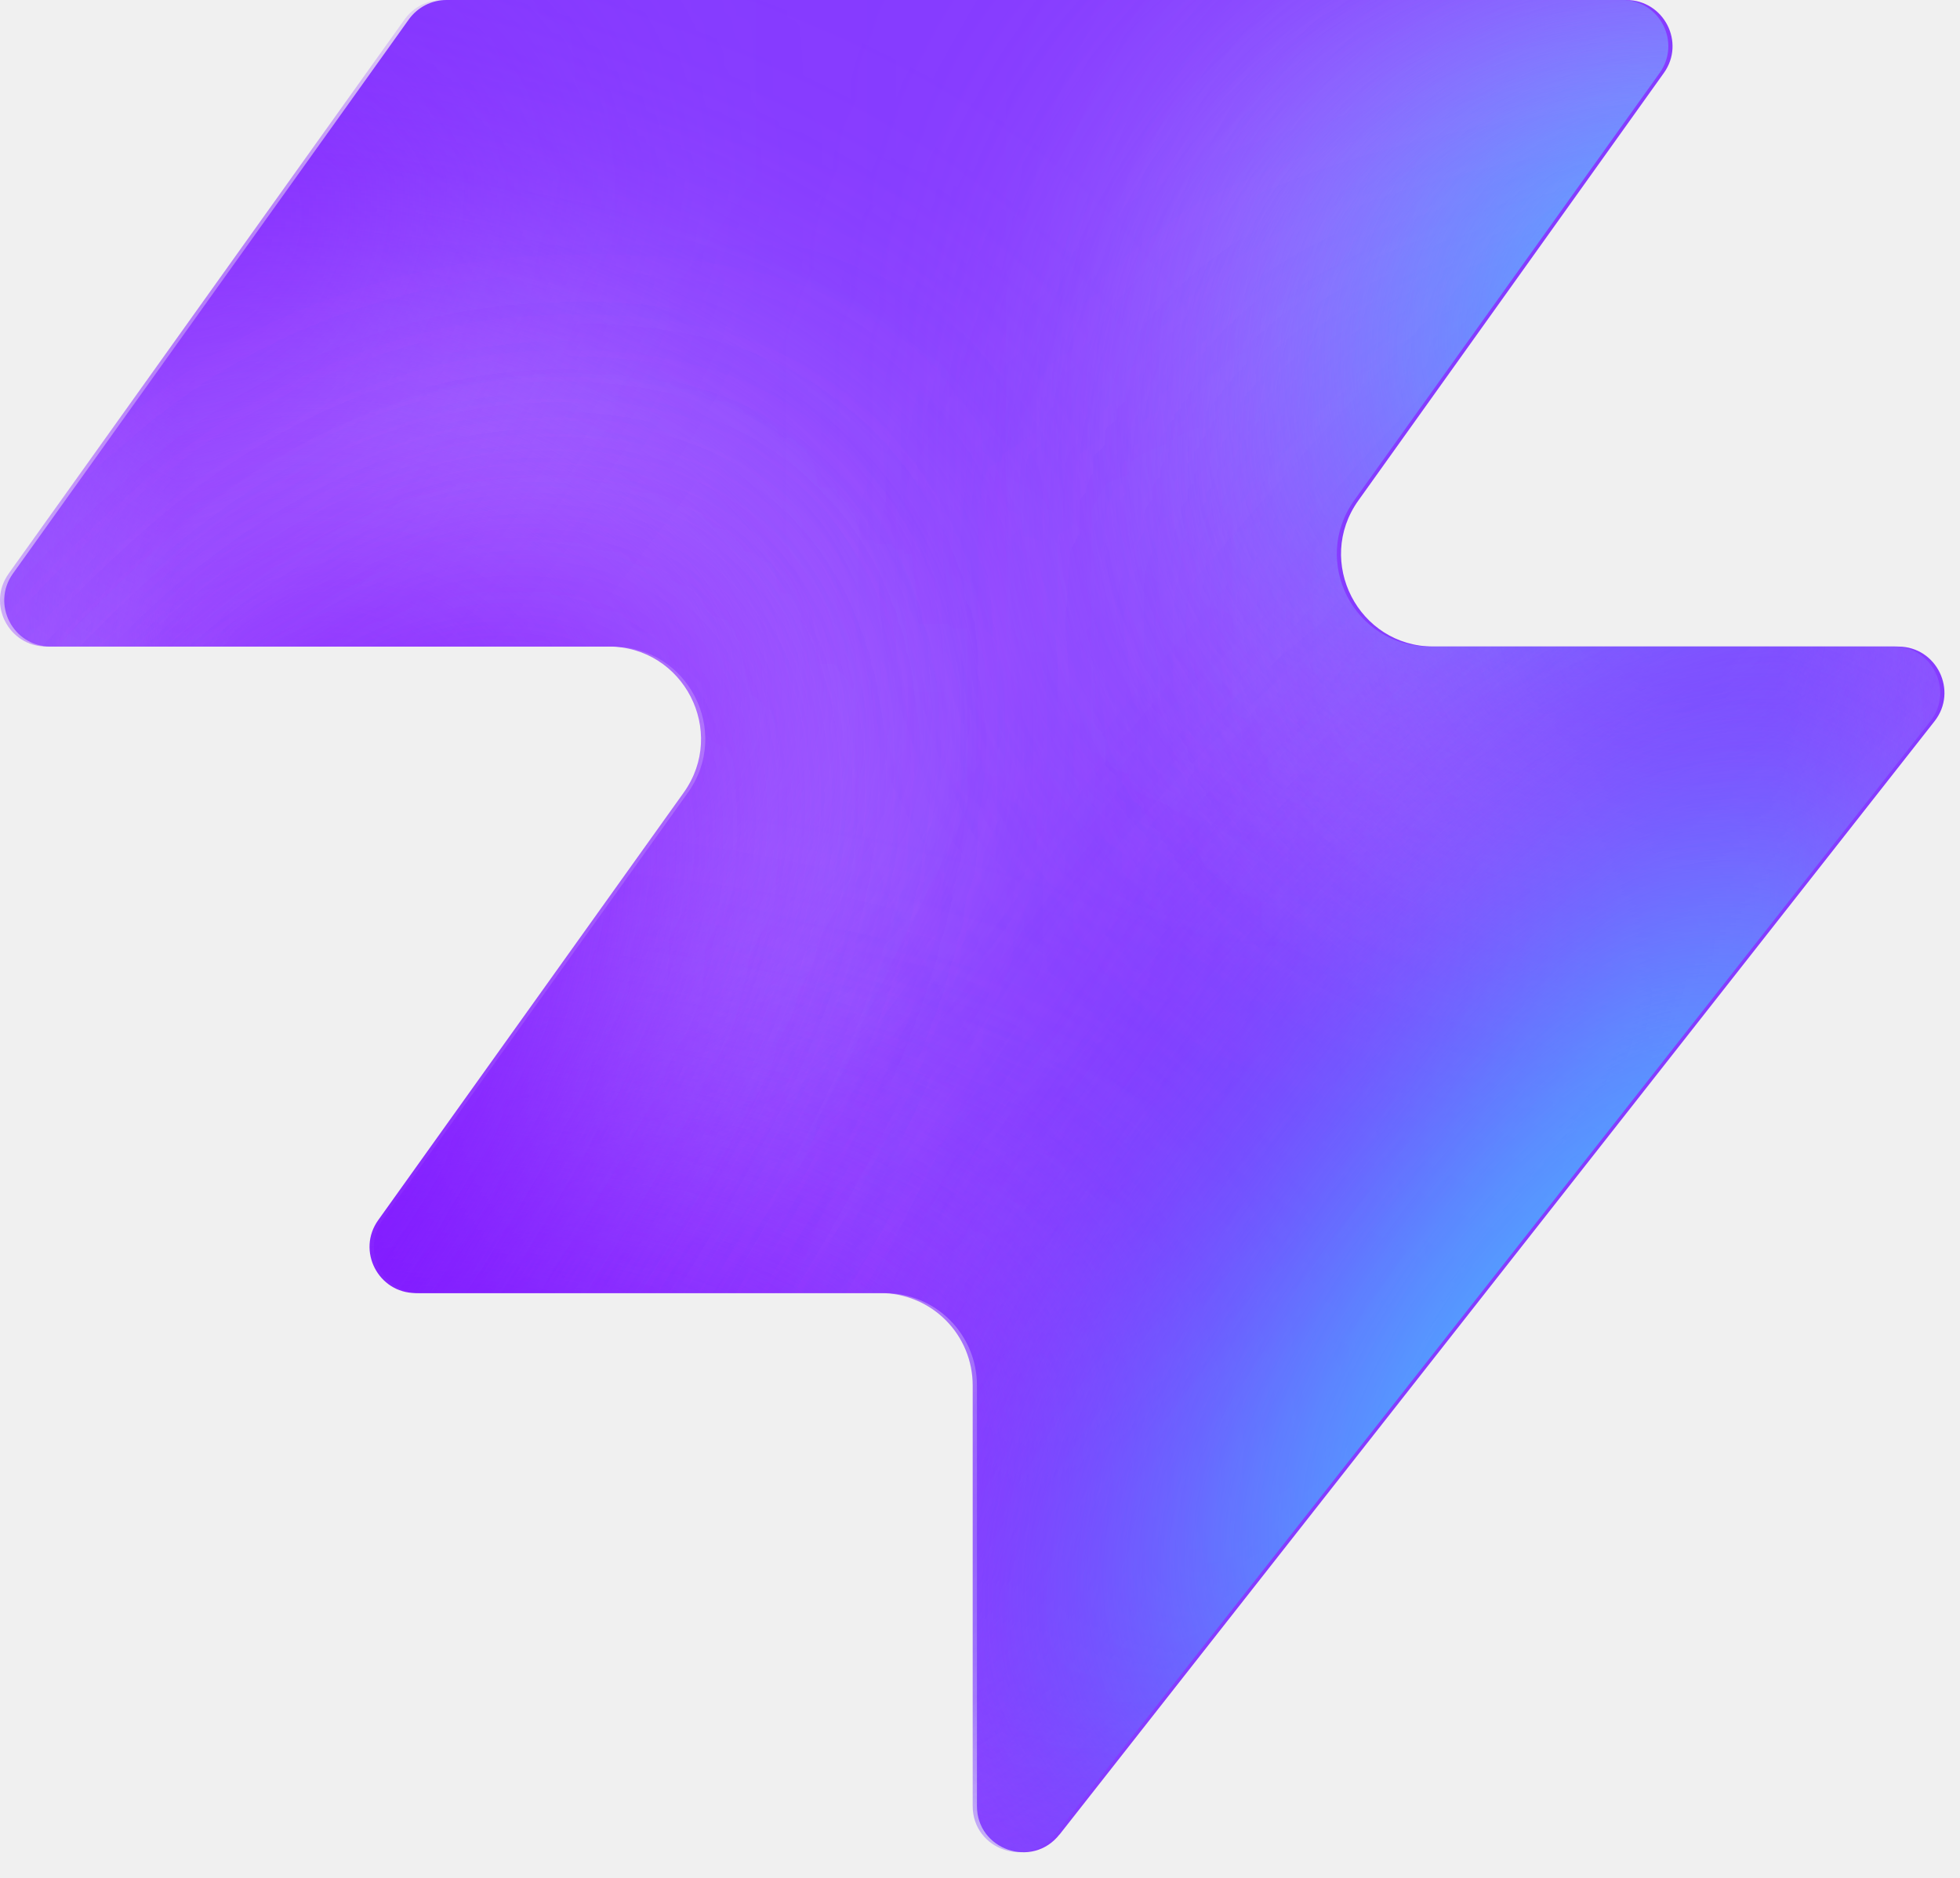
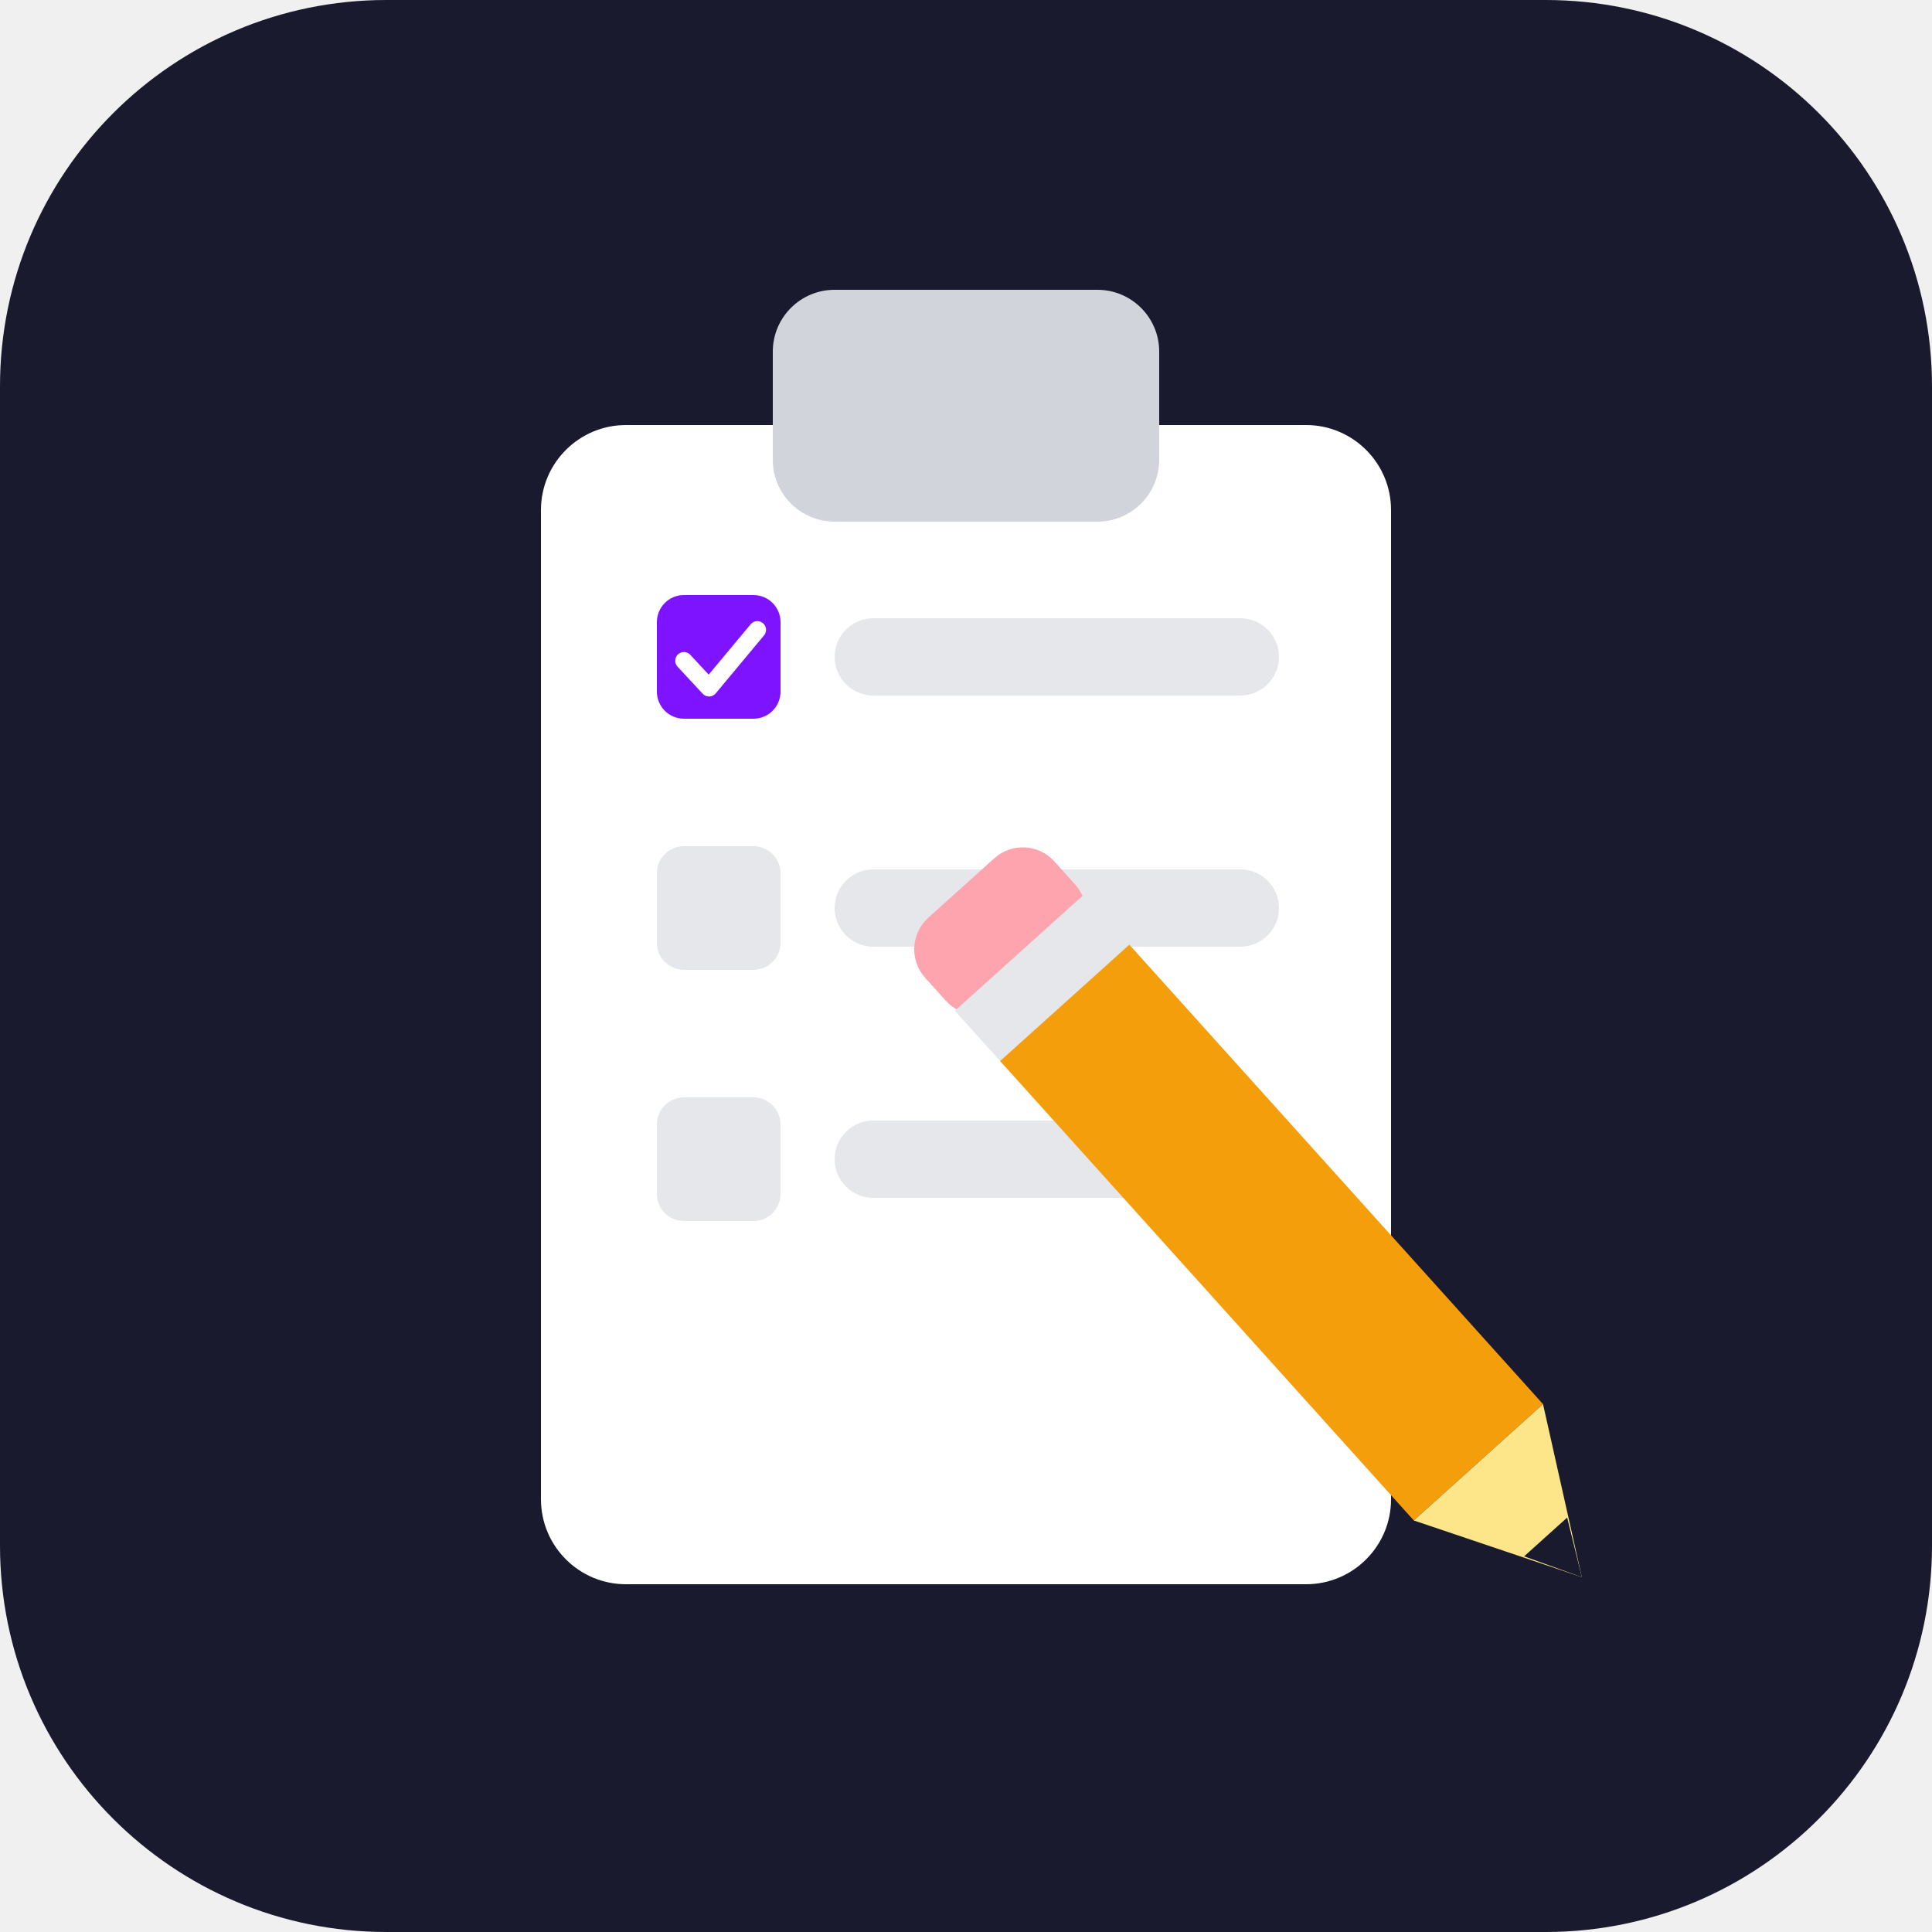
- <svg xmlns="http://www.w3.org/2000/svg" width="48" height="46" fill="none" viewBox="0 0 48 46">
-   <path fill="#863bff" d="M25.946 44.938c-.664.845-2.021.375-2.021-.698V33.937a2.26 2.26 0 0 0-2.262-2.262H10.287c-.92 0-1.456-1.04-.92-1.788l7.48-10.471c1.07-1.497 0-3.578-1.842-3.578H1.237c-.92 0-1.456-1.04-.92-1.788L10.013.474c.214-.297.556-.474.92-.474h28.894c.92 0 1.456 1.04.92 1.788l-7.48 10.471c-1.07 1.498 0 3.579 1.842 3.579h11.377c.943 0 1.473 1.088.89 1.83L25.947 44.94z" style="fill:#863bff;fill:color(display-p3 .525 .23 1);fill-opacity:1" />
-   <mask id="a" width="48" height="46" x="0" y="0" maskUnits="userSpaceOnUse" style="mask-type:alpha">
-     <path fill="#000" d="M25.842 44.938c-.664.844-2.021.375-2.021-.698V33.937a2.26 2.26 0 0 0-2.262-2.262H10.183c-.92 0-1.456-1.04-.92-1.788l7.48-10.471c1.07-1.498 0-3.579-1.842-3.579H1.133c-.92 0-1.456-1.04-.92-1.787L9.91.473c.214-.297.556-.474.92-.474h28.894c.92 0 1.456 1.04.92 1.788l-7.48 10.471c-1.07 1.498 0 3.578 1.842 3.578h11.377c.943 0 1.473 1.088.89 1.832L25.843 44.94z" style="fill:#000;fill-opacity:1" />
-   </mask>
-   <g mask="url(#a)">
-     <g filter="url(#b)">
-       <ellipse cx="5.508" cy="14.704" fill="#ede6ff" rx="5.508" ry="14.704" style="fill:#ede6ff;fill:color(display-p3 .927 .903 1);fill-opacity:1" transform="matrix(.00324 1 1 -.00324 -4.47 31.516)" />
-     </g>
-     <g filter="url(#c)">
-       <ellipse cx="10.399" cy="29.851" fill="#ede6ff" rx="10.399" ry="29.851" style="fill:#ede6ff;fill:color(display-p3 .927 .903 1);fill-opacity:1" transform="matrix(.00324 1 1 -.00324 -39.328 7.883)" />
-     </g>
-     <g filter="url(#d)">
-       <ellipse cx="5.508" cy="30.487" fill="#7e14ff" rx="5.508" ry="30.487" style="fill:#7e14ff;fill:color(display-p3 .492 .077 1);fill-opacity:1" transform="rotate(89.814 -25.913 -14.639)scale(1 -1)" />
-     </g>
-     <g filter="url(#e)">
-       <ellipse cx="5.508" cy="30.599" fill="#7e14ff" rx="5.508" ry="30.599" style="fill:#7e14ff;fill:color(display-p3 .492 .077 1);fill-opacity:1" transform="rotate(89.814 -32.644 -3.334)scale(1 -1)" />
-     </g>
-     <g filter="url(#f)">
-       <ellipse cx="5.508" cy="30.599" fill="#7e14ff" rx="5.508" ry="30.599" style="fill:#7e14ff;fill:color(display-p3 .492 .077 1);fill-opacity:1" transform="matrix(.00324 1 1 -.00324 -34.34 30.47)" />
-     </g>
-     <g filter="url(#g)">
-       <ellipse cx="14.072" cy="22.078" fill="#ede6ff" rx="14.072" ry="22.078" style="fill:#ede6ff;fill:color(display-p3 .927 .903 1);fill-opacity:1" transform="rotate(93.35 24.506 48.493)scale(-1 1)" />
-     </g>
-     <g filter="url(#h)">
-       <ellipse cx="3.47" cy="21.501" fill="#7e14ff" rx="3.47" ry="21.501" style="fill:#7e14ff;fill:color(display-p3 .492 .077 1);fill-opacity:1" transform="rotate(89.009 28.708 47.59)scale(-1 1)" />
-     </g>
-     <g filter="url(#i)">
-       <ellipse cx="3.47" cy="21.501" fill="#7e14ff" rx="3.47" ry="21.501" style="fill:#7e14ff;fill:color(display-p3 .492 .077 1);fill-opacity:1" transform="rotate(89.009 28.708 47.59)scale(-1 1)" />
-     </g>
-     <g filter="url(#j)">
-       <ellipse cx=".387" cy="8.972" fill="#7e14ff" rx="4.407" ry="29.108" style="fill:#7e14ff;fill:color(display-p3 .492 .077 1);fill-opacity:1" transform="rotate(39.51 .387 8.972)" />
-     </g>
-     <g filter="url(#k)">
-       <ellipse cx="47.523" cy="-6.092" fill="#7e14ff" rx="4.407" ry="29.108" style="fill:#7e14ff;fill:color(display-p3 .492 .077 1);fill-opacity:1" transform="rotate(37.892 47.523 -6.092)" />
-     </g>
-     <g filter="url(#l)">
-       <ellipse cx="41.412" cy="6.333" fill="#47bfff" rx="5.971" ry="9.665" style="fill:#47bfff;fill:color(display-p3 .28 .748 1);fill-opacity:1" transform="rotate(37.892 41.412 6.333)" />
-     </g>
-     <g filter="url(#m)">
-       <ellipse cx="-1.879" cy="38.332" fill="#7e14ff" rx="4.407" ry="29.108" style="fill:#7e14ff;fill:color(display-p3 .492 .077 1);fill-opacity:1" transform="rotate(37.892 -1.88 38.332)" />
-     </g>
-     <g filter="url(#n)">
-       <ellipse cx="-1.879" cy="38.332" fill="#7e14ff" rx="4.407" ry="29.108" style="fill:#7e14ff;fill:color(display-p3 .492 .077 1);fill-opacity:1" transform="rotate(37.892 -1.88 38.332)" />
-     </g>
-     <g filter="url(#o)">
-       <ellipse cx="35.651" cy="29.907" fill="#7e14ff" rx="4.407" ry="29.108" style="fill:#7e14ff;fill:color(display-p3 .492 .077 1);fill-opacity:1" transform="rotate(37.892 35.651 29.907)" />
-     </g>
-     <g filter="url(#p)">
-       <ellipse cx="38.418" cy="32.4" fill="#47bfff" rx="5.971" ry="15.297" style="fill:#47bfff;fill:color(display-p3 .28 .748 1);fill-opacity:1" transform="rotate(37.892 38.418 32.4)" />
-     </g>
+ <svg xmlns="http://www.w3.org/2000/svg" viewBox="0 0 1000 1000">
+   <rect x="0" y="0" width="1000" height="1000" rx="200" fill="#1a1a2e" />
+   <rect x="280" y="220" width="440" height="600" rx="44" fill="#ffffff" />
+   <rect x="400" y="150" width="200" height="120" rx="32" fill="#d1d5db" />
+   <rect x="340" y="308" width="64" height="64" rx="14" fill="#7e14ff" />
+   <polyline points="354,342 367,356 392,326" fill="none" stroke="#ffffff" stroke-width="9" stroke-linecap="round" stroke-linejoin="round" />
+   <rect x="432" y="320" width="230" height="40" rx="20" fill="#e5e7eb" />
+   <rect x="340" y="438" width="64" height="64" rx="14" fill="#e5e7eb" />
+   <rect x="432" y="450" width="230" height="40" rx="20" fill="#e5e7eb" />
+   <rect x="340" y="568" width="64" height="64" rx="14" fill="#e5e7eb" />
+   <rect x="432" y="580" width="170" height="40" rx="20" fill="#e5e7eb" />
+   <g transform="translate(705,690) rotate(-42)">
+     <rect x="-45" y="-310" width="90" height="60" rx="22" fill="#fda4af" />
+     <rect x="-45" y="-265" width="90" height="40" fill="#e5e7eb" />
+     <rect x="-45" y="-230" width="90" height="320" fill="#f59e0b" />
+     <polygon points="-45,90 45,90 0,170" fill="#fde68a" />
+     <polygon points="-15,142 15,142 0,170" fill="#1a1a2e" />
  </g>
-   <defs>
-     <filter id="b" width="60.045" height="41.654" x="-19.77" y="16.149" color-interpolation-filters="sRGB" filterUnits="userSpaceOnUse">
-       <feFlood flood-opacity="0" result="BackgroundImageFix" />
-       <feBlend in="SourceGraphic" in2="BackgroundImageFix" result="shape" />
-       <feGaussianBlur result="effect1_foregroundBlur_2002_17158" stdDeviation="7.659" />
-     </filter>
-     <filter id="c" width="90.34" height="51.437" x="-54.613" y="-7.533" color-interpolation-filters="sRGB" filterUnits="userSpaceOnUse">
-       <feFlood flood-opacity="0" result="BackgroundImageFix" />
-       <feBlend in="SourceGraphic" in2="BackgroundImageFix" result="shape" />
-       <feGaussianBlur result="effect1_foregroundBlur_2002_17158" stdDeviation="7.659" />
-     </filter>
-     <filter id="d" width="79.355" height="29.4" x="-49.64" y="2.03" color-interpolation-filters="sRGB" filterUnits="userSpaceOnUse">
-       <feFlood flood-opacity="0" result="BackgroundImageFix" />
-       <feBlend in="SourceGraphic" in2="BackgroundImageFix" result="shape" />
-       <feGaussianBlur result="effect1_foregroundBlur_2002_17158" stdDeviation="4.596" />
-     </filter>
-     <filter id="e" width="79.579" height="29.4" x="-45.045" y="20.029" color-interpolation-filters="sRGB" filterUnits="userSpaceOnUse">
-       <feFlood flood-opacity="0" result="BackgroundImageFix" />
-       <feBlend in="SourceGraphic" in2="BackgroundImageFix" result="shape" />
-       <feGaussianBlur result="effect1_foregroundBlur_2002_17158" stdDeviation="4.596" />
-     </filter>
-     <filter id="f" width="79.579" height="29.4" x="-43.513" y="21.178" color-interpolation-filters="sRGB" filterUnits="userSpaceOnUse">
-       <feFlood flood-opacity="0" result="BackgroundImageFix" />
-       <feBlend in="SourceGraphic" in2="BackgroundImageFix" result="shape" />
-       <feGaussianBlur result="effect1_foregroundBlur_2002_17158" stdDeviation="4.596" />
-     </filter>
-     <filter id="g" width="74.749" height="58.852" x="15.756" y="-17.901" color-interpolation-filters="sRGB" filterUnits="userSpaceOnUse">
-       <feFlood flood-opacity="0" result="BackgroundImageFix" />
-       <feBlend in="SourceGraphic" in2="BackgroundImageFix" result="shape" />
-       <feGaussianBlur result="effect1_foregroundBlur_2002_17158" stdDeviation="7.659" />
-     </filter>
-     <filter id="h" width="61.377" height="25.362" x="23.548" y="2.284" color-interpolation-filters="sRGB" filterUnits="userSpaceOnUse">
-       <feFlood flood-opacity="0" result="BackgroundImageFix" />
-       <feBlend in="SourceGraphic" in2="BackgroundImageFix" result="shape" />
-       <feGaussianBlur result="effect1_foregroundBlur_2002_17158" stdDeviation="4.596" />
-     </filter>
-     <filter id="i" width="61.377" height="25.362" x="23.548" y="2.284" color-interpolation-filters="sRGB" filterUnits="userSpaceOnUse">
-       <feFlood flood-opacity="0" result="BackgroundImageFix" />
-       <feBlend in="SourceGraphic" in2="BackgroundImageFix" result="shape" />
-       <feGaussianBlur result="effect1_foregroundBlur_2002_17158" stdDeviation="4.596" />
-     </filter>
-     <filter id="j" width="56.045" height="63.649" x="-27.636" y="-22.853" color-interpolation-filters="sRGB" filterUnits="userSpaceOnUse">
-       <feFlood flood-opacity="0" result="BackgroundImageFix" />
-       <feBlend in="SourceGraphic" in2="BackgroundImageFix" result="shape" />
-       <feGaussianBlur result="effect1_foregroundBlur_2002_17158" stdDeviation="4.596" />
-     </filter>
-     <filter id="k" width="54.814" height="64.646" x="20.116" y="-38.415" color-interpolation-filters="sRGB" filterUnits="userSpaceOnUse">
-       <feFlood flood-opacity="0" result="BackgroundImageFix" />
-       <feBlend in="SourceGraphic" in2="BackgroundImageFix" result="shape" />
-       <feGaussianBlur result="effect1_foregroundBlur_2002_17158" stdDeviation="4.596" />
-     </filter>
-     <filter id="l" width="33.541" height="35.313" x="24.641" y="-11.323" color-interpolation-filters="sRGB" filterUnits="userSpaceOnUse">
-       <feFlood flood-opacity="0" result="BackgroundImageFix" />
-       <feBlend in="SourceGraphic" in2="BackgroundImageFix" result="shape" />
-       <feGaussianBlur result="effect1_foregroundBlur_2002_17158" stdDeviation="4.596" />
-     </filter>
-     <filter id="m" width="54.814" height="64.646" x="-29.286" y="6.009" color-interpolation-filters="sRGB" filterUnits="userSpaceOnUse">
-       <feFlood flood-opacity="0" result="BackgroundImageFix" />
-       <feBlend in="SourceGraphic" in2="BackgroundImageFix" result="shape" />
-       <feGaussianBlur result="effect1_foregroundBlur_2002_17158" stdDeviation="4.596" />
-     </filter>
-     <filter id="n" width="54.814" height="64.646" x="-29.286" y="6.009" color-interpolation-filters="sRGB" filterUnits="userSpaceOnUse">
-       <feFlood flood-opacity="0" result="BackgroundImageFix" />
-       <feBlend in="SourceGraphic" in2="BackgroundImageFix" result="shape" />
-       <feGaussianBlur result="effect1_foregroundBlur_2002_17158" stdDeviation="4.596" />
-     </filter>
-     <filter id="o" width="54.814" height="64.646" x="8.244" y="-2.416" color-interpolation-filters="sRGB" filterUnits="userSpaceOnUse">
-       <feFlood flood-opacity="0" result="BackgroundImageFix" />
-       <feBlend in="SourceGraphic" in2="BackgroundImageFix" result="shape" />
-       <feGaussianBlur result="effect1_foregroundBlur_2002_17158" stdDeviation="4.596" />
-     </filter>
-     <filter id="p" width="39.409" height="43.623" x="18.713" y="10.588" color-interpolation-filters="sRGB" filterUnits="userSpaceOnUse">
-       <feFlood flood-opacity="0" result="BackgroundImageFix" />
-       <feBlend in="SourceGraphic" in2="BackgroundImageFix" result="shape" />
-       <feGaussianBlur result="effect1_foregroundBlur_2002_17158" stdDeviation="4.596" />
-     </filter>
-   </defs>
</svg>
